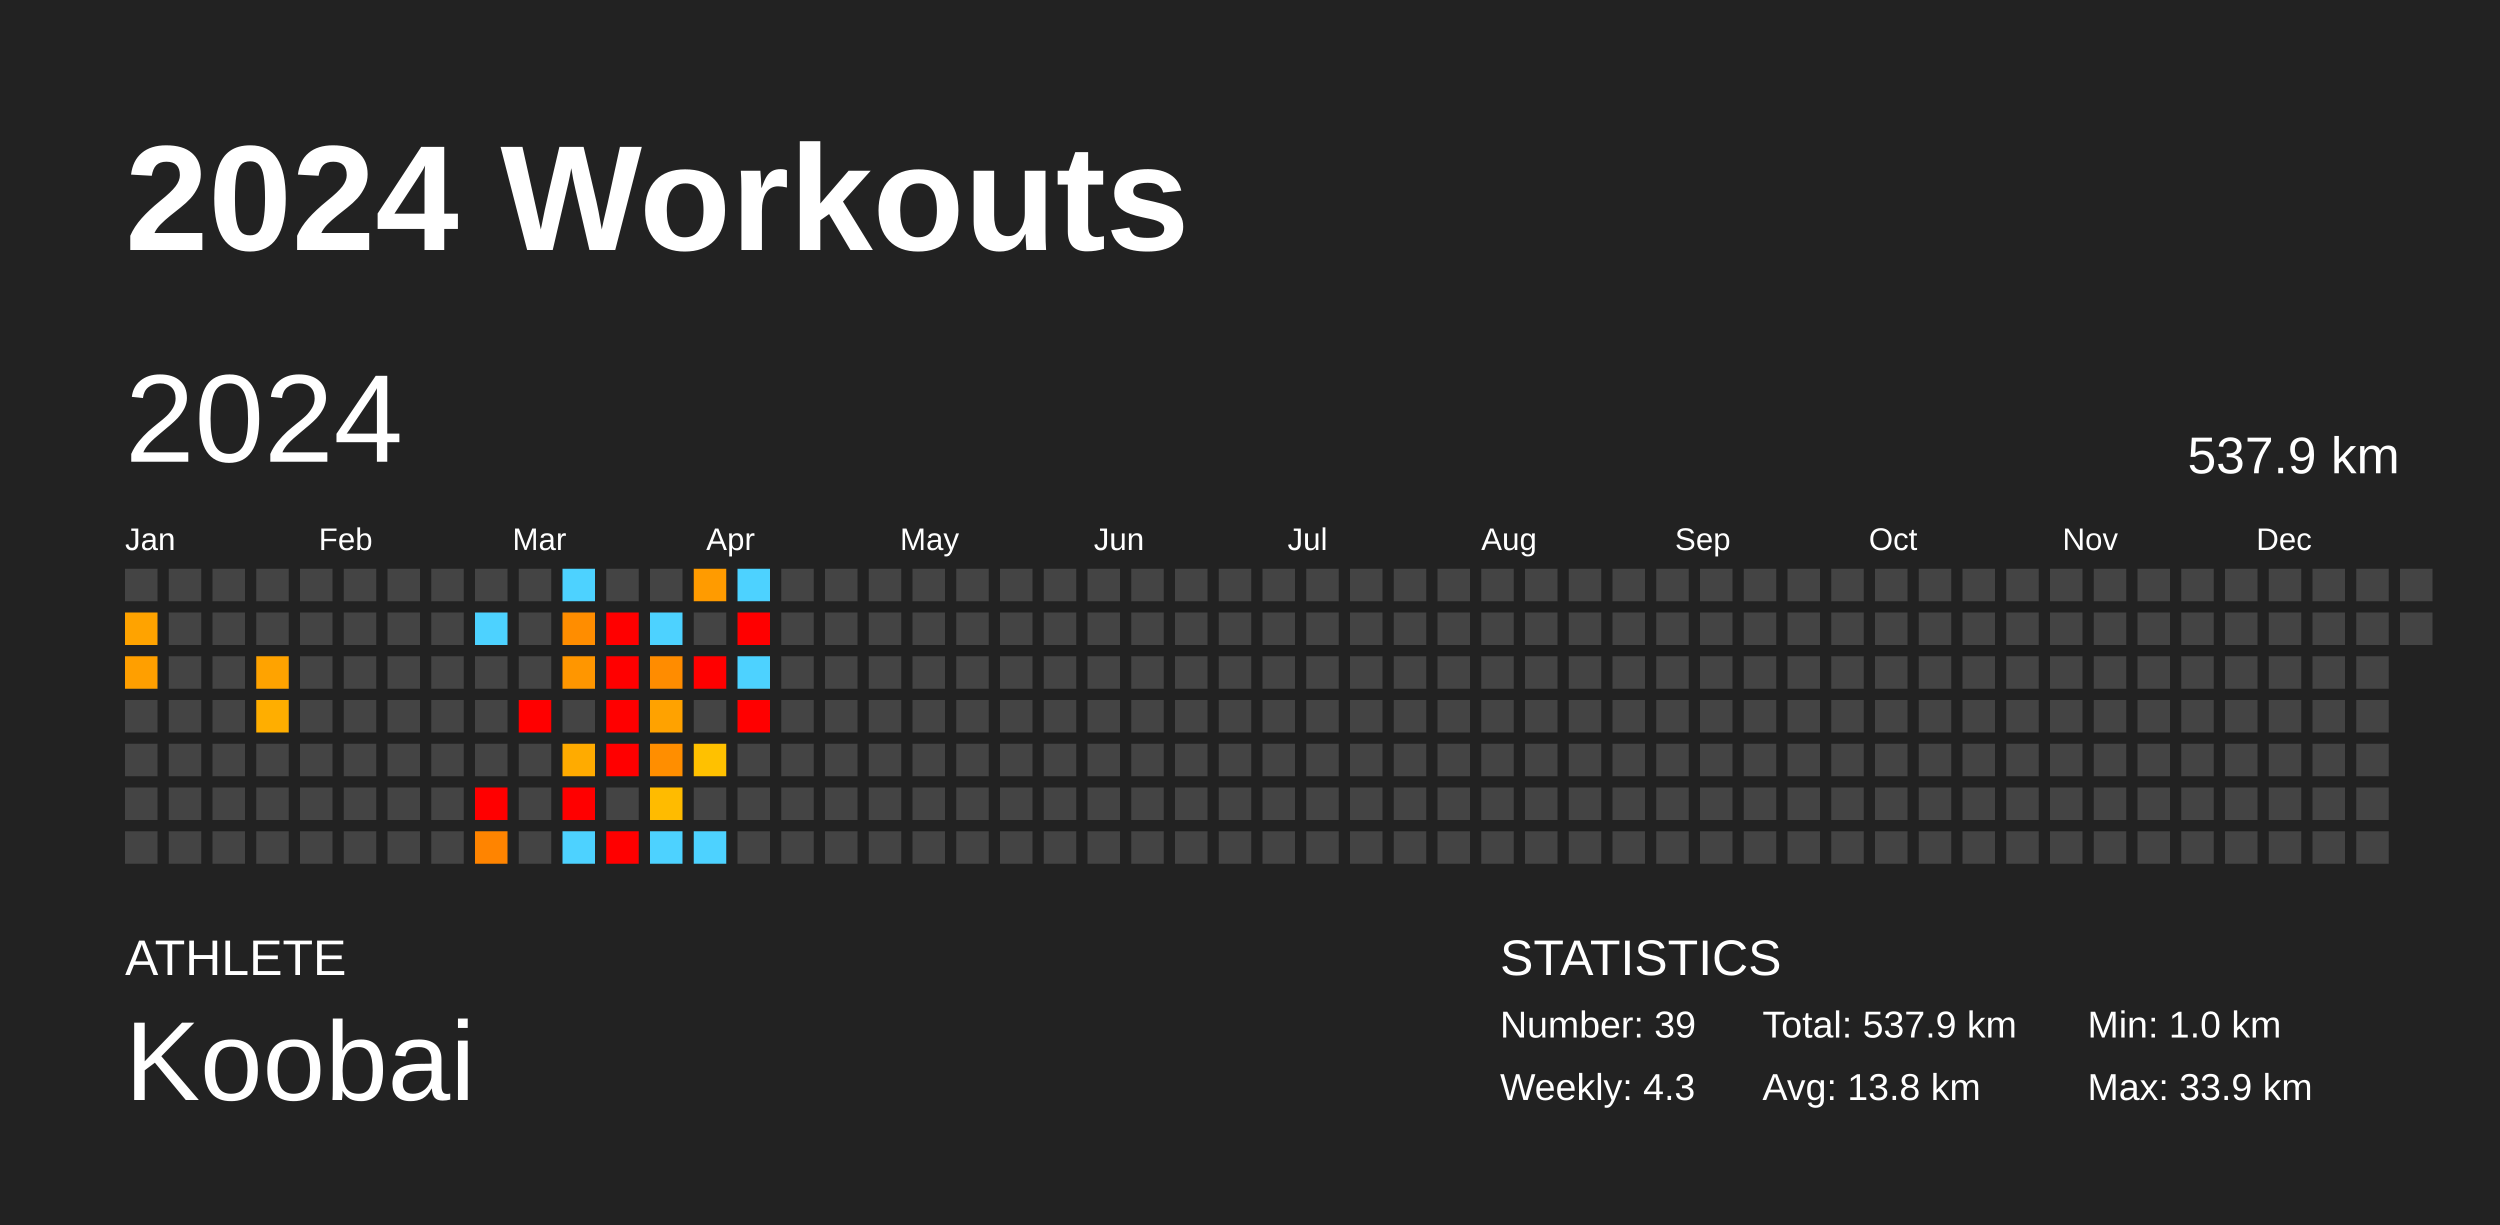
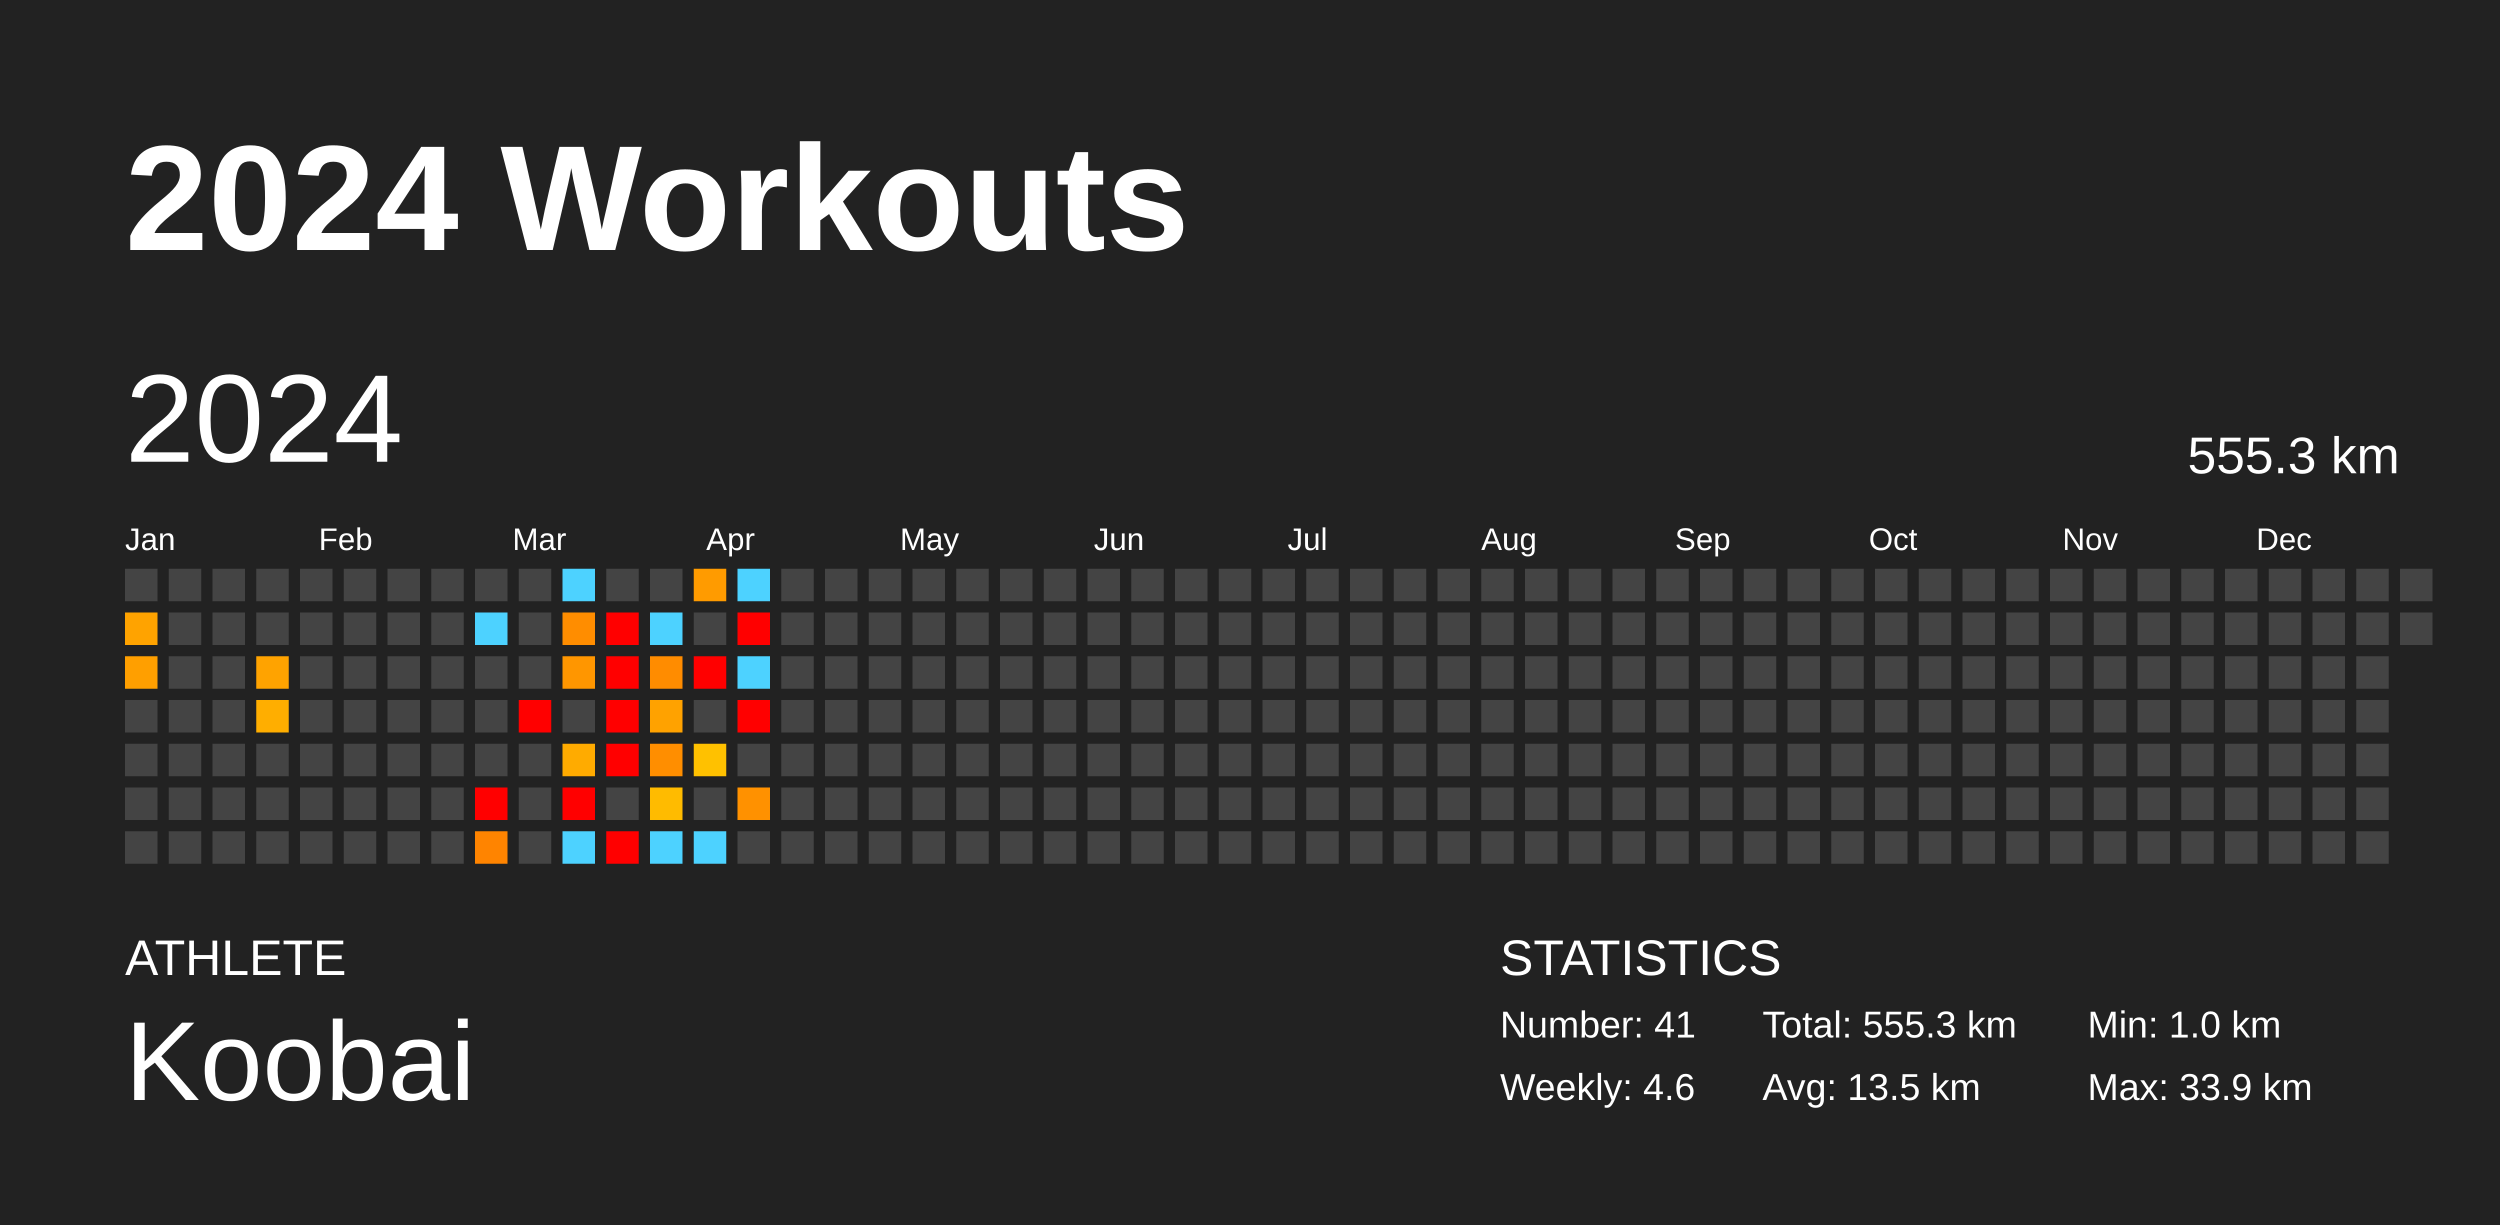
<svg xmlns="http://www.w3.org/2000/svg" baseProfile="full" height="98mm" version="1.1" viewBox="0,0,200,98" width="200mm">
  <defs />
  <rect fill="#222222" height="98" width="200" x="0" y="0" />
  <text fill="#FFFFFF" style="font-size:12px; font-family:Arial; font-weight:bold;" x="10" y="20">2024 Workouts</text>
  <text fill="#FFFFFF" style="font-size:4px; font-family:Arial" x="10" y="78">ATHLETE</text>
  <text fill="#FFFFFF" style="font-size:9px; font-family:Arial" x="10" y="88">Koobai</text>
  <text fill="#FFFFFF" style="font-size:4px; font-family:Arial" x="120" y="78">STATISTICS</text>
-   <text fill="#FFFFFF" style="font-size:3px; font-family:Arial" x="120" y="83">Number: 39</text>
-   <text fill="#FFFFFF" style="font-size:3px; font-family:Arial" x="120" y="88">Weekly: 4.3</text>
-   <text fill="#FFFFFF" style="font-size:3px; font-family:Arial" x="141" y="83">Total: 537.9 km</text>
-   <text fill="#FFFFFF" style="font-size:3px; font-family:Arial" x="141" y="88">Avg: 13.8 km</text>
+   <text fill="#FFFFFF" style="font-size:3px; font-family:Arial" x="120" y="83">Number: 41</text>
+   <text fill="#FFFFFF" style="font-size:3px; font-family:Arial" x="120" y="88">Weekly: 4.6</text>
+   <text fill="#FFFFFF" style="font-size:3px; font-family:Arial" x="141" y="83">Total: 555.3 km</text>
+   <text fill="#FFFFFF" style="font-size:3px; font-family:Arial" x="141" y="88">Avg: 13.5 km</text>
  <text fill="#FFFFFF" style="font-size:3px; font-family:Arial" x="167" y="83">Min: 1.0 km</text>
  <text fill="#FFFFFF" style="font-size:3px; font-family:Arial" x="167" y="88">Max: 33.9 km</text>
  <text dominant-baseline="hanging" fill="#FFFFFF" style="font-size:10.0px; font-family:Arial;" x="10" y="30">2024</text>
-   <text dominant-baseline="hanging" fill="#FFFFFF" style="font-size:4.125px; font-family:Arial;" x="175" y="35">537.9 km</text>
+   <text dominant-baseline="hanging" fill="#FFFFFF" style="font-size:4.125px; font-family:Arial;" x="175" y="35">555.3 km</text>
  <text fill="#FFFFFF" style="font-size:2.5px; font-family:Arial" x="10.0" y="44">Jan</text>
  <text fill="#FFFFFF" style="font-size:2.5px; font-family:Arial" x="25.5" y="44">Feb</text>
  <text fill="#FFFFFF" style="font-size:2.5px; font-family:Arial" x="41.0" y="44">Mar</text>
  <text fill="#FFFFFF" style="font-size:2.5px; font-family:Arial" x="56.5" y="44">Apr</text>
  <text fill="#FFFFFF" style="font-size:2.5px; font-family:Arial" x="72.0" y="44">May</text>
  <text fill="#FFFFFF" style="font-size:2.5px; font-family:Arial" x="87.5" y="44">Jun</text>
  <text fill="#FFFFFF" style="font-size:2.5px; font-family:Arial" x="103.0" y="44">Jul</text>
  <text fill="#FFFFFF" style="font-size:2.5px; font-family:Arial" x="118.5" y="44">Aug</text>
  <text fill="#FFFFFF" style="font-size:2.5px; font-family:Arial" x="134.0" y="44">Sep</text>
  <text fill="#FFFFFF" style="font-size:2.5px; font-family:Arial" x="149.5" y="44">Oct</text>
  <text fill="#FFFFFF" style="font-size:2.5px; font-family:Arial" x="165.0" y="44">Nov</text>
  <text fill="#FFFFFF" style="font-size:2.5px; font-family:Arial" x="180.5" y="44">Dec</text>
  <rect fill="#444444" height="2.6" width="2.6" x="10.0" y="45.5" />
  <rect fill="#ffa300" height="2.6" width="2.6" x="10.0" y="49.0" />
  <rect fill="#ff9f00" height="2.6" width="2.6" x="10.0" y="52.5" />
  <rect fill="#444444" height="2.6" width="2.6" x="10.0" y="56.0" />
  <rect fill="#444444" height="2.6" width="2.6" x="10.0" y="59.5" />
  <rect fill="#444444" height="2.6" width="2.6" x="10.0" y="63.0" />
  <rect fill="#444444" height="2.6" width="2.6" x="10.0" y="66.5" />
  <rect fill="#444444" height="2.6" width="2.6" x="13.5" y="45.5" />
  <rect fill="#444444" height="2.6" width="2.6" x="13.5" y="49.0" />
  <rect fill="#444444" height="2.6" width="2.6" x="13.5" y="52.5" />
  <rect fill="#444444" height="2.6" width="2.6" x="13.5" y="56.0" />
  <rect fill="#444444" height="2.6" width="2.6" x="13.5" y="59.5" />
  <rect fill="#444444" height="2.6" width="2.6" x="13.5" y="63.0" />
  <rect fill="#444444" height="2.6" width="2.6" x="13.5" y="66.5" />
  <rect fill="#444444" height="2.6" width="2.6" x="17.0" y="45.5" />
  <rect fill="#444444" height="2.6" width="2.6" x="17.0" y="49.0" />
  <rect fill="#444444" height="2.6" width="2.6" x="17.0" y="52.5" />
  <rect fill="#444444" height="2.6" width="2.6" x="17.0" y="56.0" />
  <rect fill="#444444" height="2.6" width="2.6" x="17.0" y="59.5" />
  <rect fill="#444444" height="2.6" width="2.6" x="17.0" y="63.0" />
  <rect fill="#444444" height="2.6" width="2.6" x="17.0" y="66.5" />
  <rect fill="#444444" height="2.6" width="2.6" x="20.5" y="45.5" />
  <rect fill="#444444" height="2.6" width="2.6" x="20.5" y="49.0" />
  <rect fill="#ffa300" height="2.6" width="2.6" x="20.5" y="52.5" />
  <rect fill="#ffae00" height="2.6" width="2.6" x="20.5" y="56.0" />
  <rect fill="#444444" height="2.6" width="2.6" x="20.5" y="59.5" />
  <rect fill="#444444" height="2.6" width="2.6" x="20.5" y="63.0" />
  <rect fill="#444444" height="2.6" width="2.6" x="20.5" y="66.5" />
  <rect fill="#444444" height="2.6" width="2.6" x="24.0" y="45.5" />
  <rect fill="#444444" height="2.6" width="2.6" x="24.0" y="49.0" />
  <rect fill="#444444" height="2.6" width="2.6" x="24.0" y="52.5" />
  <rect fill="#444444" height="2.6" width="2.6" x="24.0" y="56.0" />
  <rect fill="#444444" height="2.6" width="2.6" x="24.0" y="59.5" />
  <rect fill="#444444" height="2.6" width="2.6" x="24.0" y="63.0" />
  <rect fill="#444444" height="2.6" width="2.6" x="24.0" y="66.5" />
  <rect fill="#444444" height="2.6" width="2.6" x="27.5" y="45.5" />
  <rect fill="#444444" height="2.6" width="2.6" x="27.5" y="49.0" />
  <rect fill="#444444" height="2.6" width="2.6" x="27.5" y="52.5" />
  <rect fill="#444444" height="2.6" width="2.6" x="27.5" y="56.0" />
  <rect fill="#444444" height="2.6" width="2.6" x="27.5" y="59.5" />
  <rect fill="#444444" height="2.6" width="2.6" x="27.5" y="63.0" />
  <rect fill="#444444" height="2.6" width="2.6" x="27.5" y="66.5" />
  <rect fill="#444444" height="2.6" width="2.6" x="31.0" y="45.5" />
  <rect fill="#444444" height="2.6" width="2.6" x="31.0" y="49.0" />
  <rect fill="#444444" height="2.6" width="2.6" x="31.0" y="52.5" />
  <rect fill="#444444" height="2.6" width="2.6" x="31.0" y="56.0" />
  <rect fill="#444444" height="2.6" width="2.6" x="31.0" y="59.5" />
  <rect fill="#444444" height="2.6" width="2.6" x="31.0" y="63.0" />
  <rect fill="#444444" height="2.6" width="2.6" x="31.0" y="66.5" />
  <rect fill="#444444" height="2.6" width="2.6" x="34.5" y="45.5" />
  <rect fill="#444444" height="2.6" width="2.6" x="34.5" y="49.0" />
  <rect fill="#444444" height="2.6" width="2.6" x="34.5" y="52.5" />
  <rect fill="#444444" height="2.6" width="2.6" x="34.5" y="56.0" />
  <rect fill="#444444" height="2.6" width="2.6" x="34.5" y="59.5" />
  <rect fill="#444444" height="2.6" width="2.6" x="34.5" y="63.0" />
  <rect fill="#444444" height="2.6" width="2.6" x="34.5" y="66.5" />
  <rect fill="#444444" height="2.6" width="2.6" x="38.0" y="45.5" />
  <rect fill="#4dd2ff" height="2.6" width="2.6" x="38.0" y="49.0" />
  <rect fill="#444444" height="2.6" width="2.6" x="38.0" y="52.5" />
  <rect fill="#444444" height="2.6" width="2.6" x="38.0" y="56.0" />
  <rect fill="#444444" height="2.6" width="2.6" x="38.0" y="59.5" />
  <rect fill="red" height="2.6" width="2.6" x="38.0" y="63.0" />
  <rect fill="#ff8400" height="2.6" width="2.6" x="38.0" y="66.5" />
  <rect fill="#444444" height="2.6" width="2.6" x="41.5" y="45.5" />
  <rect fill="#444444" height="2.6" width="2.6" x="41.5" y="49.0" />
  <rect fill="#444444" height="2.6" width="2.6" x="41.5" y="52.5" />
  <rect fill="red" height="2.6" width="2.6" x="41.5" y="56.0" />
  <rect fill="#444444" height="2.6" width="2.6" x="41.5" y="59.5" />
  <rect fill="#444444" height="2.6" width="2.6" x="41.5" y="63.0" />
  <rect fill="#444444" height="2.6" width="2.6" x="41.5" y="66.5" />
  <rect fill="#4dd2ff" height="2.6" width="2.6" x="45.0" y="45.5" />
  <rect fill="#ff8d00" height="2.6" width="2.6" x="45.0" y="49.0" />
  <rect fill="#ff9600" height="2.6" width="2.6" x="45.0" y="52.5" />
  <rect fill="#444444" height="2.6" width="2.6" x="45.0" y="56.0" />
  <rect fill="#ffab00" height="2.6" width="2.6" x="45.0" y="59.5" />
  <rect fill="red" height="2.6" width="2.6" x="45.0" y="63.0" />
  <rect fill="#4dd2ff" height="2.6" width="2.6" x="45.0" y="66.5" />
  <rect fill="#444444" height="2.6" width="2.6" x="48.5" y="45.5" />
  <rect fill="red" height="2.6" width="2.6" x="48.5" y="49.0" />
  <rect fill="red" height="2.6" width="2.6" x="48.5" y="52.5" />
  <rect fill="red" height="2.6" width="2.6" x="48.5" y="56.0" />
  <rect fill="red" height="2.6" width="2.6" x="48.5" y="59.5" />
  <rect fill="#444444" height="2.6" width="2.6" x="48.5" y="63.0" />
  <rect fill="red" height="2.6" width="2.6" x="48.5" y="66.5" />
  <rect fill="#444444" height="2.6" width="2.6" x="52.0" y="45.5" />
  <rect fill="#4dd2ff" height="2.6" width="2.6" x="52.0" y="49.0" />
  <rect fill="#ff8c00" height="2.6" width="2.6" x="52.0" y="52.5" />
  <rect fill="#ffa200" height="2.6" width="2.6" x="52.0" y="56.0" />
  <rect fill="#ff8e00" height="2.6" width="2.6" x="52.0" y="59.5" />
  <rect fill="#ffbb00" height="2.6" width="2.6" x="52.0" y="63.0" />
  <rect fill="#4dd2ff" height="2.6" width="2.6" x="52.0" y="66.5" />
  <rect fill="#ff9b00" height="2.6" width="2.6" x="55.5" y="45.5" />
  <rect fill="#444444" height="2.6" width="2.6" x="55.5" y="49.0" />
  <rect fill="red" height="2.6" width="2.6" x="55.5" y="52.5" />
  <rect fill="#444444" height="2.6" width="2.6" x="55.5" y="56.0" />
  <rect fill="#ffc100" height="2.6" width="2.6" x="55.5" y="59.5" />
  <rect fill="#444444" height="2.6" width="2.6" x="55.5" y="63.0" />
  <rect fill="#4dd2ff" height="2.6" width="2.6" x="55.5" y="66.5" />
  <rect fill="#4dd2ff" height="2.6" width="2.6" x="59.0" y="45.5" />
  <rect fill="red" height="2.6" width="2.6" x="59.0" y="49.0" />
  <rect fill="#4dd2ff" height="2.6" width="2.6" x="59.0" y="52.5" />
  <rect fill="red" height="2.6" width="2.6" x="59.0" y="56.0" />
  <rect fill="#444444" height="2.6" width="2.6" x="59.0" y="59.5" />
-   <rect fill="#444444" height="2.6" width="2.6" x="59.0" y="63.0" />
+   <rect fill="#ff9100" height="2.6" width="2.6" x="59.0" y="63.0" />
  <rect fill="#444444" height="2.6" width="2.6" x="59.0" y="66.5" />
  <rect fill="#444444" height="2.6" width="2.6" x="62.5" y="45.5" />
  <rect fill="#444444" height="2.6" width="2.6" x="62.5" y="49.0" />
  <rect fill="#444444" height="2.6" width="2.6" x="62.5" y="52.5" />
  <rect fill="#444444" height="2.6" width="2.6" x="62.5" y="56.0" />
  <rect fill="#444444" height="2.6" width="2.6" x="62.5" y="59.5" />
  <rect fill="#444444" height="2.6" width="2.6" x="62.5" y="63.0" />
  <rect fill="#444444" height="2.6" width="2.6" x="62.5" y="66.5" />
  <rect fill="#444444" height="2.6" width="2.6" x="66.0" y="45.5" />
  <rect fill="#444444" height="2.6" width="2.6" x="66.0" y="49.0" />
  <rect fill="#444444" height="2.6" width="2.6" x="66.0" y="52.5" />
  <rect fill="#444444" height="2.6" width="2.6" x="66.0" y="56.0" />
  <rect fill="#444444" height="2.6" width="2.6" x="66.0" y="59.5" />
  <rect fill="#444444" height="2.6" width="2.6" x="66.0" y="63.0" />
  <rect fill="#444444" height="2.6" width="2.6" x="66.0" y="66.5" />
  <rect fill="#444444" height="2.6" width="2.6" x="69.5" y="45.5" />
  <rect fill="#444444" height="2.6" width="2.6" x="69.5" y="49.0" />
  <rect fill="#444444" height="2.6" width="2.6" x="69.5" y="52.5" />
  <rect fill="#444444" height="2.6" width="2.6" x="69.5" y="56.0" />
  <rect fill="#444444" height="2.6" width="2.6" x="69.5" y="59.5" />
  <rect fill="#444444" height="2.6" width="2.6" x="69.5" y="63.0" />
  <rect fill="#444444" height="2.6" width="2.6" x="69.5" y="66.5" />
  <rect fill="#444444" height="2.6" width="2.6" x="73.0" y="45.5" />
  <rect fill="#444444" height="2.6" width="2.6" x="73.0" y="49.0" />
  <rect fill="#444444" height="2.6" width="2.6" x="73.0" y="52.5" />
  <rect fill="#444444" height="2.6" width="2.6" x="73.0" y="56.0" />
  <rect fill="#444444" height="2.6" width="2.6" x="73.0" y="59.5" />
  <rect fill="#444444" height="2.6" width="2.6" x="73.0" y="63.0" />
  <rect fill="#444444" height="2.6" width="2.6" x="73.0" y="66.5" />
  <rect fill="#444444" height="2.6" width="2.6" x="76.5" y="45.5" />
  <rect fill="#444444" height="2.6" width="2.6" x="76.5" y="49.0" />
  <rect fill="#444444" height="2.6" width="2.6" x="76.5" y="52.5" />
  <rect fill="#444444" height="2.6" width="2.6" x="76.5" y="56.0" />
  <rect fill="#444444" height="2.6" width="2.6" x="76.5" y="59.5" />
  <rect fill="#444444" height="2.6" width="2.6" x="76.5" y="63.0" />
  <rect fill="#444444" height="2.6" width="2.6" x="76.5" y="66.5" />
  <rect fill="#444444" height="2.6" width="2.6" x="80.0" y="45.5" />
  <rect fill="#444444" height="2.6" width="2.6" x="80.0" y="49.0" />
  <rect fill="#444444" height="2.6" width="2.6" x="80.0" y="52.5" />
  <rect fill="#444444" height="2.6" width="2.6" x="80.0" y="56.0" />
  <rect fill="#444444" height="2.6" width="2.6" x="80.0" y="59.5" />
  <rect fill="#444444" height="2.6" width="2.6" x="80.0" y="63.0" />
  <rect fill="#444444" height="2.6" width="2.6" x="80.0" y="66.5" />
  <rect fill="#444444" height="2.6" width="2.6" x="83.5" y="45.5" />
  <rect fill="#444444" height="2.6" width="2.6" x="83.5" y="49.0" />
  <rect fill="#444444" height="2.6" width="2.6" x="83.5" y="52.5" />
  <rect fill="#444444" height="2.6" width="2.6" x="83.5" y="56.0" />
  <rect fill="#444444" height="2.6" width="2.6" x="83.5" y="59.5" />
  <rect fill="#444444" height="2.6" width="2.6" x="83.5" y="63.0" />
  <rect fill="#444444" height="2.6" width="2.6" x="83.5" y="66.5" />
  <rect fill="#444444" height="2.6" width="2.6" x="87.0" y="45.5" />
  <rect fill="#444444" height="2.6" width="2.6" x="87.0" y="49.0" />
  <rect fill="#444444" height="2.6" width="2.6" x="87.0" y="52.5" />
  <rect fill="#444444" height="2.6" width="2.6" x="87.0" y="56.0" />
  <rect fill="#444444" height="2.6" width="2.6" x="87.0" y="59.5" />
  <rect fill="#444444" height="2.6" width="2.6" x="87.0" y="63.0" />
  <rect fill="#444444" height="2.6" width="2.6" x="87.0" y="66.5" />
  <rect fill="#444444" height="2.6" width="2.6" x="90.5" y="45.5" />
  <rect fill="#444444" height="2.6" width="2.6" x="90.5" y="49.0" />
  <rect fill="#444444" height="2.6" width="2.6" x="90.5" y="52.5" />
  <rect fill="#444444" height="2.6" width="2.6" x="90.5" y="56.0" />
  <rect fill="#444444" height="2.6" width="2.6" x="90.5" y="59.5" />
  <rect fill="#444444" height="2.6" width="2.6" x="90.5" y="63.0" />
  <rect fill="#444444" height="2.6" width="2.6" x="90.5" y="66.5" />
  <rect fill="#444444" height="2.6" width="2.6" x="94.0" y="45.5" />
  <rect fill="#444444" height="2.6" width="2.6" x="94.0" y="49.0" />
  <rect fill="#444444" height="2.6" width="2.6" x="94.0" y="52.5" />
  <rect fill="#444444" height="2.6" width="2.6" x="94.0" y="56.0" />
  <rect fill="#444444" height="2.6" width="2.6" x="94.0" y="59.5" />
  <rect fill="#444444" height="2.6" width="2.6" x="94.0" y="63.0" />
  <rect fill="#444444" height="2.6" width="2.6" x="94.0" y="66.5" />
  <rect fill="#444444" height="2.6" width="2.6" x="97.5" y="45.5" />
  <rect fill="#444444" height="2.6" width="2.6" x="97.5" y="49.0" />
  <rect fill="#444444" height="2.6" width="2.6" x="97.5" y="52.5" />
  <rect fill="#444444" height="2.6" width="2.6" x="97.5" y="56.0" />
  <rect fill="#444444" height="2.6" width="2.6" x="97.5" y="59.5" />
  <rect fill="#444444" height="2.6" width="2.6" x="97.5" y="63.0" />
  <rect fill="#444444" height="2.6" width="2.6" x="97.5" y="66.5" />
  <rect fill="#444444" height="2.6" width="2.6" x="101.0" y="45.5" />
  <rect fill="#444444" height="2.6" width="2.6" x="101.0" y="49.0" />
  <rect fill="#444444" height="2.6" width="2.6" x="101.0" y="52.5" />
  <rect fill="#444444" height="2.6" width="2.6" x="101.0" y="56.0" />
  <rect fill="#444444" height="2.6" width="2.6" x="101.0" y="59.5" />
  <rect fill="#444444" height="2.6" width="2.6" x="101.0" y="63.0" />
  <rect fill="#444444" height="2.6" width="2.6" x="101.0" y="66.5" />
  <rect fill="#444444" height="2.6" width="2.6" x="104.5" y="45.5" />
  <rect fill="#444444" height="2.6" width="2.6" x="104.5" y="49.0" />
  <rect fill="#444444" height="2.6" width="2.6" x="104.5" y="52.5" />
  <rect fill="#444444" height="2.6" width="2.6" x="104.5" y="56.0" />
  <rect fill="#444444" height="2.6" width="2.6" x="104.5" y="59.5" />
  <rect fill="#444444" height="2.6" width="2.6" x="104.5" y="63.0" />
  <rect fill="#444444" height="2.6" width="2.6" x="104.5" y="66.5" />
  <rect fill="#444444" height="2.6" width="2.6" x="108.0" y="45.5" />
  <rect fill="#444444" height="2.6" width="2.6" x="108.0" y="49.0" />
  <rect fill="#444444" height="2.6" width="2.6" x="108.0" y="52.5" />
  <rect fill="#444444" height="2.6" width="2.6" x="108.0" y="56.0" />
  <rect fill="#444444" height="2.6" width="2.6" x="108.0" y="59.5" />
  <rect fill="#444444" height="2.6" width="2.6" x="108.0" y="63.0" />
  <rect fill="#444444" height="2.6" width="2.6" x="108.0" y="66.5" />
  <rect fill="#444444" height="2.6" width="2.6" x="111.5" y="45.5" />
  <rect fill="#444444" height="2.6" width="2.6" x="111.5" y="49.0" />
  <rect fill="#444444" height="2.6" width="2.6" x="111.5" y="52.5" />
  <rect fill="#444444" height="2.6" width="2.6" x="111.5" y="56.0" />
  <rect fill="#444444" height="2.6" width="2.6" x="111.5" y="59.5" />
  <rect fill="#444444" height="2.6" width="2.6" x="111.5" y="63.0" />
  <rect fill="#444444" height="2.6" width="2.6" x="111.5" y="66.5" />
  <rect fill="#444444" height="2.6" width="2.6" x="115.0" y="45.5" />
  <rect fill="#444444" height="2.6" width="2.6" x="115.0" y="49.0" />
  <rect fill="#444444" height="2.6" width="2.6" x="115.0" y="52.5" />
  <rect fill="#444444" height="2.6" width="2.6" x="115.0" y="56.0" />
  <rect fill="#444444" height="2.6" width="2.6" x="115.0" y="59.5" />
  <rect fill="#444444" height="2.6" width="2.6" x="115.0" y="63.0" />
  <rect fill="#444444" height="2.6" width="2.6" x="115.0" y="66.5" />
  <rect fill="#444444" height="2.6" width="2.6" x="118.5" y="45.5" />
  <rect fill="#444444" height="2.6" width="2.6" x="118.5" y="49.0" />
  <rect fill="#444444" height="2.6" width="2.6" x="118.5" y="52.5" />
  <rect fill="#444444" height="2.6" width="2.6" x="118.5" y="56.0" />
  <rect fill="#444444" height="2.6" width="2.6" x="118.5" y="59.5" />
  <rect fill="#444444" height="2.6" width="2.6" x="118.5" y="63.0" />
  <rect fill="#444444" height="2.6" width="2.6" x="118.5" y="66.5" />
  <rect fill="#444444" height="2.6" width="2.6" x="122.0" y="45.5" />
  <rect fill="#444444" height="2.6" width="2.6" x="122.0" y="49.0" />
  <rect fill="#444444" height="2.6" width="2.6" x="122.0" y="52.5" />
  <rect fill="#444444" height="2.6" width="2.6" x="122.0" y="56.0" />
  <rect fill="#444444" height="2.6" width="2.6" x="122.0" y="59.5" />
  <rect fill="#444444" height="2.6" width="2.6" x="122.0" y="63.0" />
  <rect fill="#444444" height="2.6" width="2.6" x="122.0" y="66.5" />
  <rect fill="#444444" height="2.6" width="2.6" x="125.5" y="45.5" />
  <rect fill="#444444" height="2.6" width="2.6" x="125.5" y="49.0" />
  <rect fill="#444444" height="2.6" width="2.6" x="125.5" y="52.5" />
  <rect fill="#444444" height="2.6" width="2.6" x="125.5" y="56.0" />
  <rect fill="#444444" height="2.6" width="2.6" x="125.5" y="59.5" />
  <rect fill="#444444" height="2.6" width="2.6" x="125.5" y="63.0" />
  <rect fill="#444444" height="2.6" width="2.6" x="125.5" y="66.5" />
  <rect fill="#444444" height="2.6" width="2.6" x="129.0" y="45.5" />
  <rect fill="#444444" height="2.6" width="2.6" x="129.0" y="49.0" />
  <rect fill="#444444" height="2.6" width="2.6" x="129.0" y="52.5" />
  <rect fill="#444444" height="2.6" width="2.6" x="129.0" y="56.0" />
  <rect fill="#444444" height="2.6" width="2.6" x="129.0" y="59.5" />
  <rect fill="#444444" height="2.6" width="2.6" x="129.0" y="63.0" />
  <rect fill="#444444" height="2.6" width="2.6" x="129.0" y="66.5" />
  <rect fill="#444444" height="2.6" width="2.6" x="132.5" y="45.5" />
  <rect fill="#444444" height="2.6" width="2.6" x="132.5" y="49.0" />
  <rect fill="#444444" height="2.6" width="2.6" x="132.5" y="52.5" />
  <rect fill="#444444" height="2.6" width="2.6" x="132.5" y="56.0" />
  <rect fill="#444444" height="2.6" width="2.6" x="132.5" y="59.5" />
  <rect fill="#444444" height="2.6" width="2.6" x="132.5" y="63.0" />
  <rect fill="#444444" height="2.6" width="2.6" x="132.5" y="66.5" />
  <rect fill="#444444" height="2.6" width="2.6" x="136.0" y="45.5" />
  <rect fill="#444444" height="2.6" width="2.6" x="136.0" y="49.0" />
  <rect fill="#444444" height="2.6" width="2.6" x="136.0" y="52.5" />
  <rect fill="#444444" height="2.6" width="2.6" x="136.0" y="56.0" />
  <rect fill="#444444" height="2.6" width="2.6" x="136.0" y="59.5" />
  <rect fill="#444444" height="2.6" width="2.6" x="136.0" y="63.0" />
  <rect fill="#444444" height="2.6" width="2.6" x="136.0" y="66.5" />
  <rect fill="#444444" height="2.6" width="2.6" x="139.5" y="45.5" />
  <rect fill="#444444" height="2.6" width="2.6" x="139.5" y="49.0" />
  <rect fill="#444444" height="2.6" width="2.6" x="139.5" y="52.5" />
  <rect fill="#444444" height="2.6" width="2.6" x="139.5" y="56.0" />
  <rect fill="#444444" height="2.6" width="2.6" x="139.5" y="59.5" />
  <rect fill="#444444" height="2.6" width="2.6" x="139.5" y="63.0" />
  <rect fill="#444444" height="2.6" width="2.6" x="139.5" y="66.5" />
  <rect fill="#444444" height="2.6" width="2.6" x="143.0" y="45.5" />
  <rect fill="#444444" height="2.6" width="2.6" x="143.0" y="49.0" />
  <rect fill="#444444" height="2.6" width="2.6" x="143.0" y="52.5" />
  <rect fill="#444444" height="2.6" width="2.6" x="143.0" y="56.0" />
  <rect fill="#444444" height="2.6" width="2.6" x="143.0" y="59.5" />
  <rect fill="#444444" height="2.6" width="2.6" x="143.0" y="63.0" />
  <rect fill="#444444" height="2.6" width="2.6" x="143.0" y="66.5" />
  <rect fill="#444444" height="2.6" width="2.6" x="146.5" y="45.5" />
  <rect fill="#444444" height="2.6" width="2.6" x="146.5" y="49.0" />
  <rect fill="#444444" height="2.6" width="2.6" x="146.5" y="52.5" />
  <rect fill="#444444" height="2.6" width="2.6" x="146.5" y="56.0" />
  <rect fill="#444444" height="2.6" width="2.6" x="146.5" y="59.5" />
  <rect fill="#444444" height="2.6" width="2.6" x="146.5" y="63.0" />
  <rect fill="#444444" height="2.6" width="2.6" x="146.5" y="66.5" />
  <rect fill="#444444" height="2.6" width="2.6" x="150.0" y="45.5" />
  <rect fill="#444444" height="2.6" width="2.6" x="150.0" y="49.0" />
  <rect fill="#444444" height="2.6" width="2.6" x="150.0" y="52.5" />
  <rect fill="#444444" height="2.6" width="2.6" x="150.0" y="56.0" />
  <rect fill="#444444" height="2.6" width="2.6" x="150.0" y="59.5" />
  <rect fill="#444444" height="2.6" width="2.6" x="150.0" y="63.0" />
  <rect fill="#444444" height="2.6" width="2.6" x="150.0" y="66.5" />
  <rect fill="#444444" height="2.6" width="2.6" x="153.5" y="45.5" />
  <rect fill="#444444" height="2.6" width="2.6" x="153.5" y="49.0" />
  <rect fill="#444444" height="2.6" width="2.6" x="153.5" y="52.5" />
  <rect fill="#444444" height="2.6" width="2.6" x="153.5" y="56.0" />
  <rect fill="#444444" height="2.6" width="2.6" x="153.5" y="59.5" />
  <rect fill="#444444" height="2.6" width="2.6" x="153.5" y="63.0" />
  <rect fill="#444444" height="2.6" width="2.6" x="153.5" y="66.5" />
  <rect fill="#444444" height="2.6" width="2.6" x="157.0" y="45.5" />
  <rect fill="#444444" height="2.6" width="2.6" x="157.0" y="49.0" />
  <rect fill="#444444" height="2.6" width="2.6" x="157.0" y="52.5" />
  <rect fill="#444444" height="2.6" width="2.6" x="157.0" y="56.0" />
  <rect fill="#444444" height="2.6" width="2.6" x="157.0" y="59.5" />
  <rect fill="#444444" height="2.6" width="2.6" x="157.0" y="63.0" />
  <rect fill="#444444" height="2.6" width="2.6" x="157.0" y="66.5" />
  <rect fill="#444444" height="2.6" width="2.6" x="160.5" y="45.5" />
  <rect fill="#444444" height="2.6" width="2.6" x="160.5" y="49.0" />
  <rect fill="#444444" height="2.6" width="2.6" x="160.5" y="52.5" />
  <rect fill="#444444" height="2.6" width="2.6" x="160.5" y="56.0" />
  <rect fill="#444444" height="2.6" width="2.6" x="160.5" y="59.5" />
  <rect fill="#444444" height="2.6" width="2.6" x="160.5" y="63.0" />
  <rect fill="#444444" height="2.6" width="2.6" x="160.5" y="66.5" />
  <rect fill="#444444" height="2.6" width="2.6" x="164.0" y="45.5" />
  <rect fill="#444444" height="2.6" width="2.6" x="164.0" y="49.0" />
  <rect fill="#444444" height="2.6" width="2.6" x="164.0" y="52.5" />
  <rect fill="#444444" height="2.6" width="2.6" x="164.0" y="56.0" />
  <rect fill="#444444" height="2.6" width="2.6" x="164.0" y="59.5" />
  <rect fill="#444444" height="2.6" width="2.6" x="164.0" y="63.0" />
  <rect fill="#444444" height="2.6" width="2.6" x="164.0" y="66.5" />
  <rect fill="#444444" height="2.6" width="2.6" x="167.5" y="45.5" />
  <rect fill="#444444" height="2.6" width="2.6" x="167.5" y="49.0" />
  <rect fill="#444444" height="2.6" width="2.6" x="167.5" y="52.5" />
  <rect fill="#444444" height="2.6" width="2.6" x="167.5" y="56.0" />
  <rect fill="#444444" height="2.6" width="2.6" x="167.5" y="59.5" />
  <rect fill="#444444" height="2.6" width="2.6" x="167.5" y="63.0" />
  <rect fill="#444444" height="2.6" width="2.6" x="167.5" y="66.5" />
  <rect fill="#444444" height="2.6" width="2.6" x="171.0" y="45.5" />
  <rect fill="#444444" height="2.6" width="2.6" x="171.0" y="49.0" />
  <rect fill="#444444" height="2.6" width="2.6" x="171.0" y="52.5" />
  <rect fill="#444444" height="2.6" width="2.6" x="171.0" y="56.0" />
  <rect fill="#444444" height="2.6" width="2.6" x="171.0" y="59.5" />
  <rect fill="#444444" height="2.6" width="2.6" x="171.0" y="63.0" />
  <rect fill="#444444" height="2.6" width="2.6" x="171.0" y="66.5" />
  <rect fill="#444444" height="2.6" width="2.6" x="174.5" y="45.5" />
  <rect fill="#444444" height="2.6" width="2.6" x="174.5" y="49.0" />
  <rect fill="#444444" height="2.6" width="2.6" x="174.5" y="52.5" />
  <rect fill="#444444" height="2.6" width="2.6" x="174.5" y="56.0" />
  <rect fill="#444444" height="2.6" width="2.6" x="174.5" y="59.5" />
  <rect fill="#444444" height="2.6" width="2.6" x="174.5" y="63.0" />
  <rect fill="#444444" height="2.6" width="2.6" x="174.5" y="66.5" />
  <rect fill="#444444" height="2.6" width="2.6" x="178.0" y="45.5" />
  <rect fill="#444444" height="2.6" width="2.6" x="178.0" y="49.0" />
  <rect fill="#444444" height="2.6" width="2.6" x="178.0" y="52.5" />
  <rect fill="#444444" height="2.6" width="2.6" x="178.0" y="56.0" />
  <rect fill="#444444" height="2.6" width="2.6" x="178.0" y="59.5" />
  <rect fill="#444444" height="2.6" width="2.6" x="178.0" y="63.0" />
  <rect fill="#444444" height="2.6" width="2.6" x="178.0" y="66.5" />
  <rect fill="#444444" height="2.6" width="2.6" x="181.5" y="45.5" />
  <rect fill="#444444" height="2.6" width="2.6" x="181.5" y="49.0" />
  <rect fill="#444444" height="2.6" width="2.6" x="181.5" y="52.5" />
  <rect fill="#444444" height="2.6" width="2.6" x="181.5" y="56.0" />
  <rect fill="#444444" height="2.6" width="2.6" x="181.5" y="59.5" />
  <rect fill="#444444" height="2.6" width="2.6" x="181.5" y="63.0" />
  <rect fill="#444444" height="2.6" width="2.6" x="181.5" y="66.5" />
  <rect fill="#444444" height="2.6" width="2.6" x="185.0" y="45.5" />
  <rect fill="#444444" height="2.6" width="2.6" x="185.0" y="49.0" />
  <rect fill="#444444" height="2.6" width="2.6" x="185.0" y="52.5" />
  <rect fill="#444444" height="2.6" width="2.6" x="185.0" y="56.0" />
  <rect fill="#444444" height="2.6" width="2.6" x="185.0" y="59.5" />
  <rect fill="#444444" height="2.6" width="2.6" x="185.0" y="63.0" />
  <rect fill="#444444" height="2.6" width="2.6" x="185.0" y="66.5" />
  <rect fill="#444444" height="2.6" width="2.6" x="188.5" y="45.5" />
  <rect fill="#444444" height="2.6" width="2.6" x="188.5" y="49.0" />
  <rect fill="#444444" height="2.6" width="2.6" x="188.5" y="52.5" />
  <rect fill="#444444" height="2.6" width="2.6" x="188.5" y="56.0" />
  <rect fill="#444444" height="2.6" width="2.6" x="188.5" y="59.5" />
  <rect fill="#444444" height="2.6" width="2.6" x="188.5" y="63.0" />
  <rect fill="#444444" height="2.6" width="2.6" x="188.5" y="66.5" />
  <rect fill="#444444" height="2.6" width="2.6" x="192.0" y="45.5" />
  <rect fill="#444444" height="2.6" width="2.6" x="192.0" y="49.0" />
</svg>
